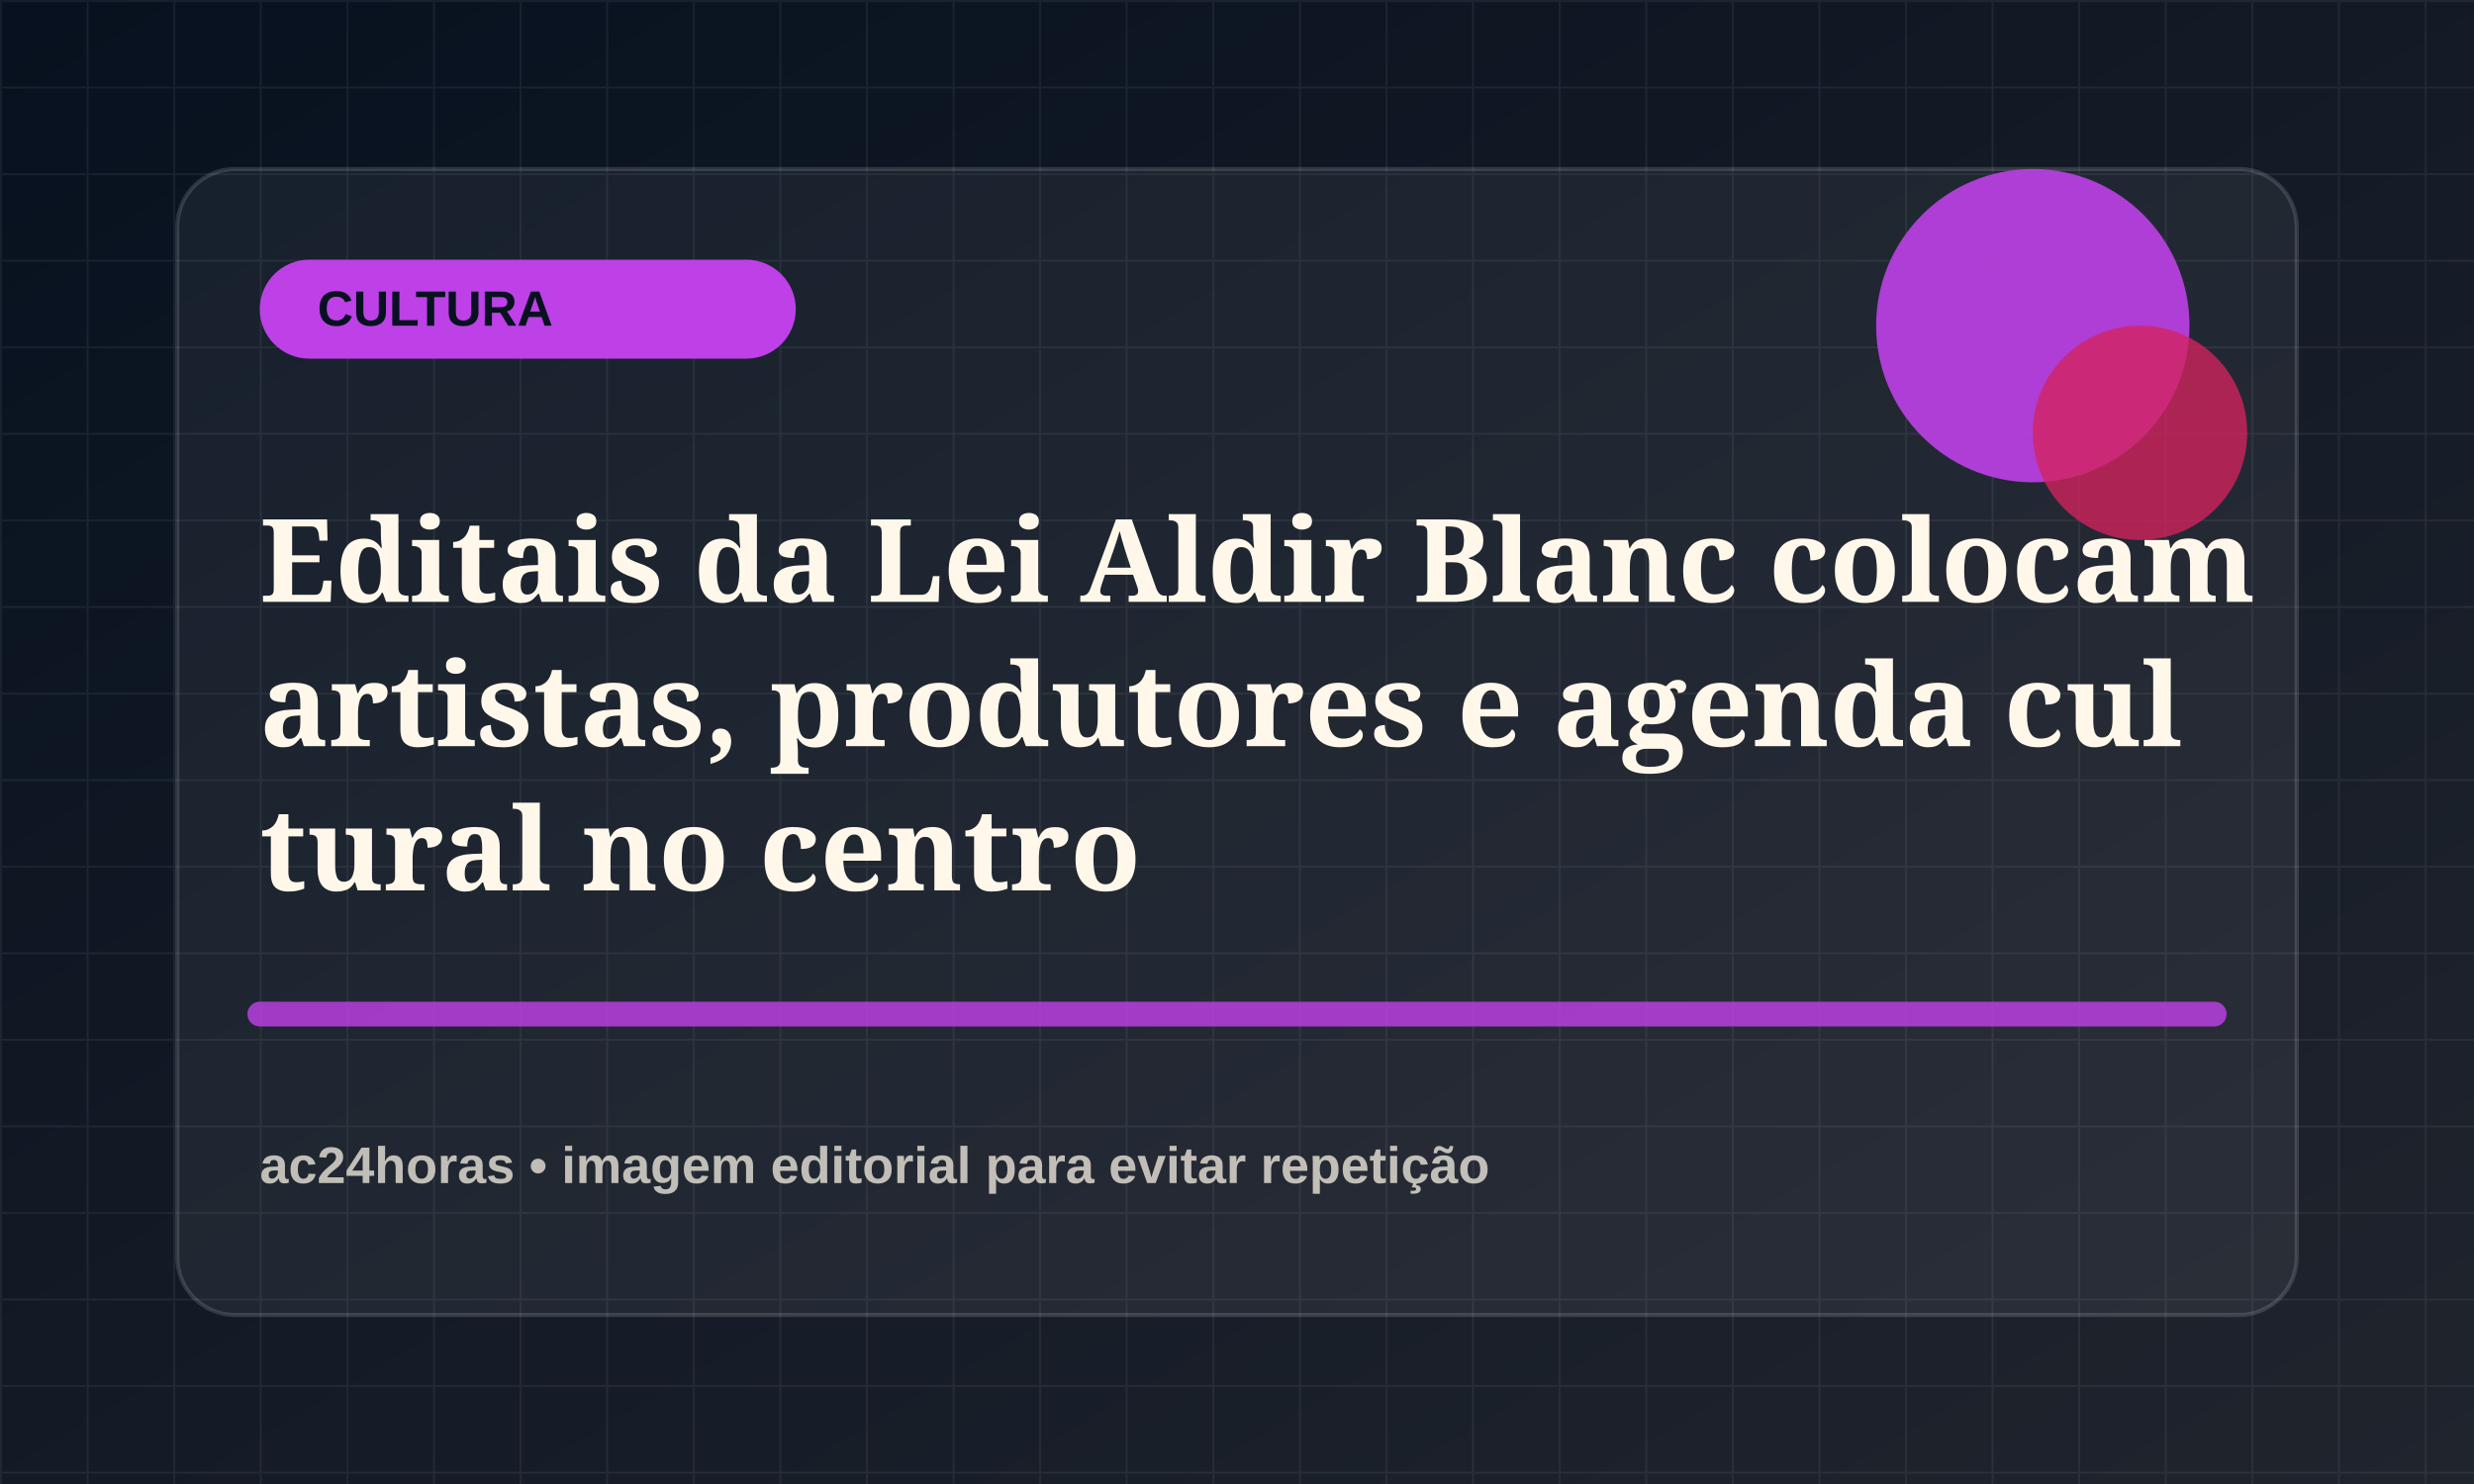
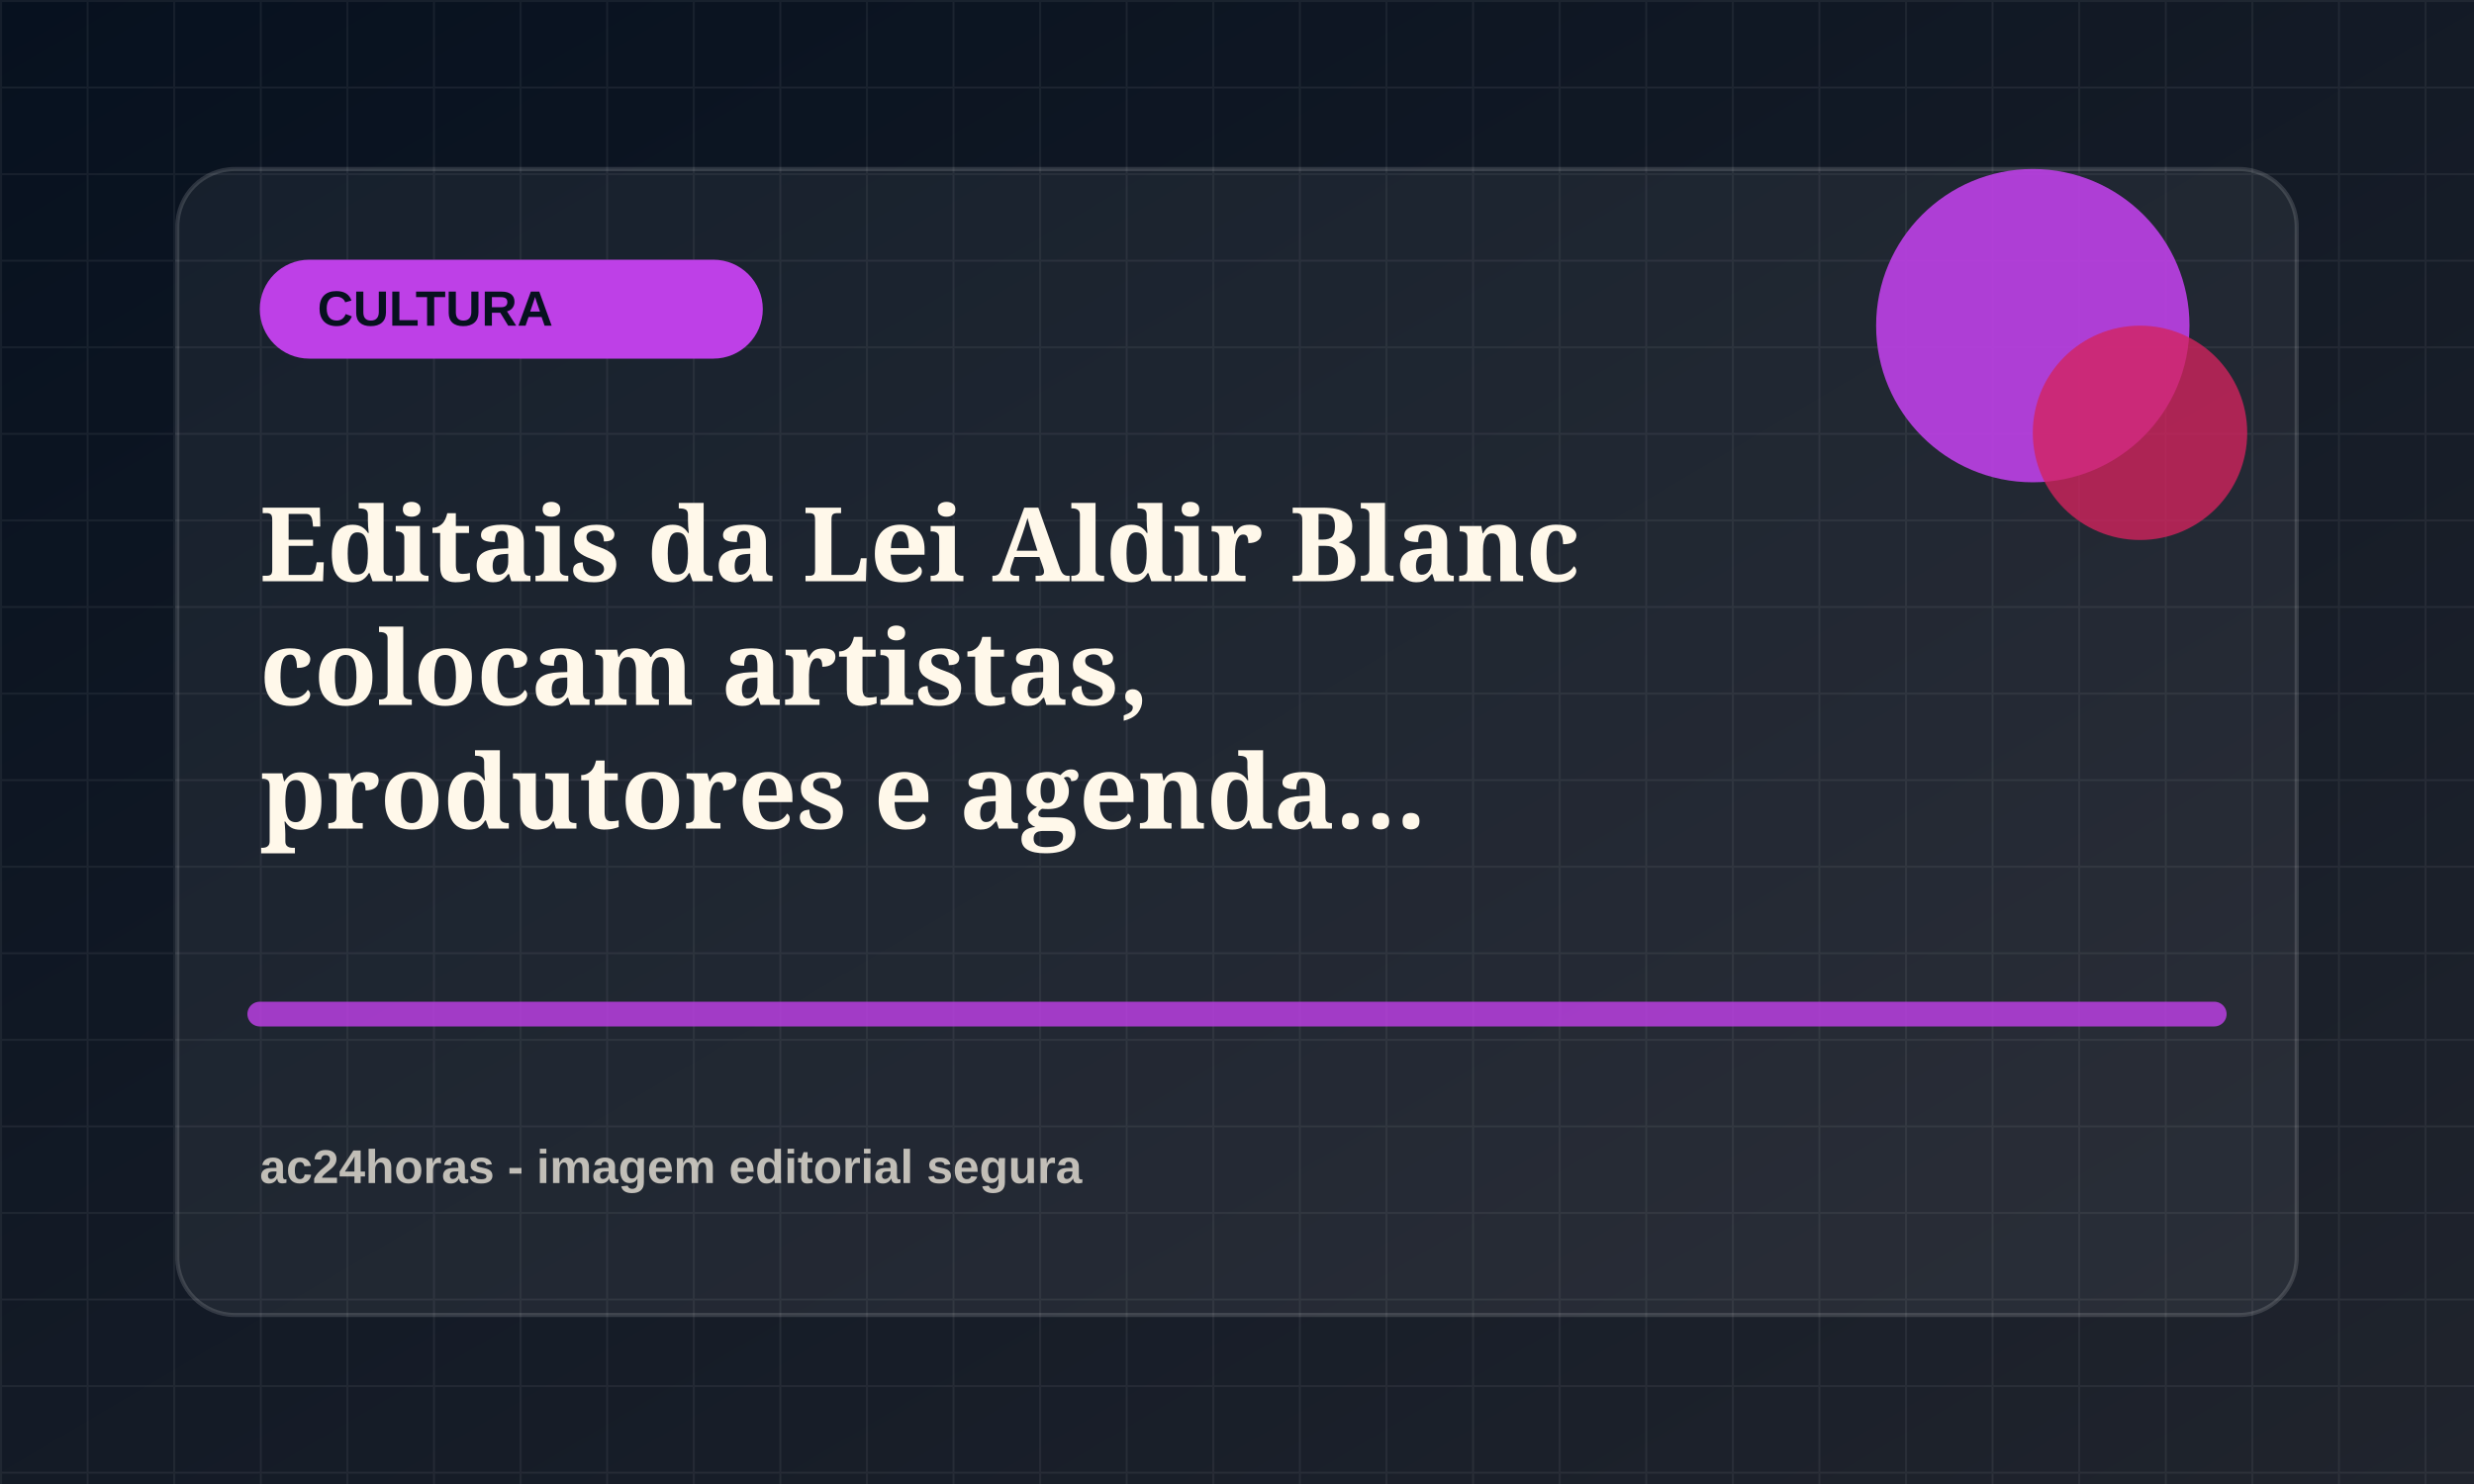
<svg xmlns="http://www.w3.org/2000/svg" viewBox="0 0 1200 720">
  <defs>
    <linearGradient id="bg" x1="0" x2="1" y1="0" y2="1">
      <stop offset="0" stop-color="#07111f" />
      <stop offset="1" stop-color="#20242d" />
    </linearGradient>
    <pattern id="grid" width="42" height="42" patternUnits="userSpaceOnUse">
      <path d="M42 0H0v42" fill="none" stroke="rgba(255,255,255,.055)" stroke-width="2" />
    </pattern>
  </defs>
  <rect width="1200" height="720" fill="url(#bg)" />
  <rect width="1200" height="720" fill="url(#grid)" />
  <rect x="86" y="82" width="1028" height="556" rx="28" fill="rgba(255,255,255,.055)" stroke="rgba(255,255,255,.14)" stroke-width="2" />
-   <rect x="126" y="126" width="260" height="48" rx="24" fill="hsl(285 78% 58%)" />
+   <rect x="126" y="126" width="244" height="48" rx="24" fill="hsl(285 78% 58%)" />
  <text x="154" y="158" fill="#07111f" font-family="Arial, sans-serif" font-size="24" font-weight="800">CULTURA</text>
  <circle cx="986" cy="158" r="76" fill="hsl(285 78% 58%)" opacity=".9" />
  <circle cx="1038" cy="210" r="52" fill="hsl(340 72% 48%)" opacity=".78" />
  <path d="M126 492h948" stroke="hsl(285 78% 58%)" stroke-width="12" stroke-linecap="round" opacity=".82" />
-   <text x="126" y="292" fill="#fff8ea" font-family="Georgia, serif" font-size="56" font-weight="700">
-     <tspan x="126" dy="0">Editais da Lei Aldir Blanc colocam</tspan>
-     <tspan x="126" dy="70"> artistas, produtores e agenda cul</tspan>
-     <tspan x="126" dy="70">tural no centro</tspan>
+   <text x="126" y="282" fill="#fff8ea" font-family="Georgia, serif" font-size="50" font-weight="700">
+     <tspan x="126" dy="0">Editais da Lei Aldir Blanc</tspan>
+     <tspan x="126" dy="60">colocam artistas,</tspan>
+     <tspan x="126" dy="60">produtores e agenda...</tspan>
  </text>
-   <text x="126" y="574" fill="rgba(255,248,234,.72)" font-family="Arial, sans-serif" font-size="25" font-weight="700">ac24horas • imagem editorial para evitar repetição</text>
+   <text x="126" y="574" fill="rgba(255,248,234,.72)" font-family="Arial, sans-serif" font-size="23" font-weight="700">ac24horas - imagem editorial segura</text>
</svg>
